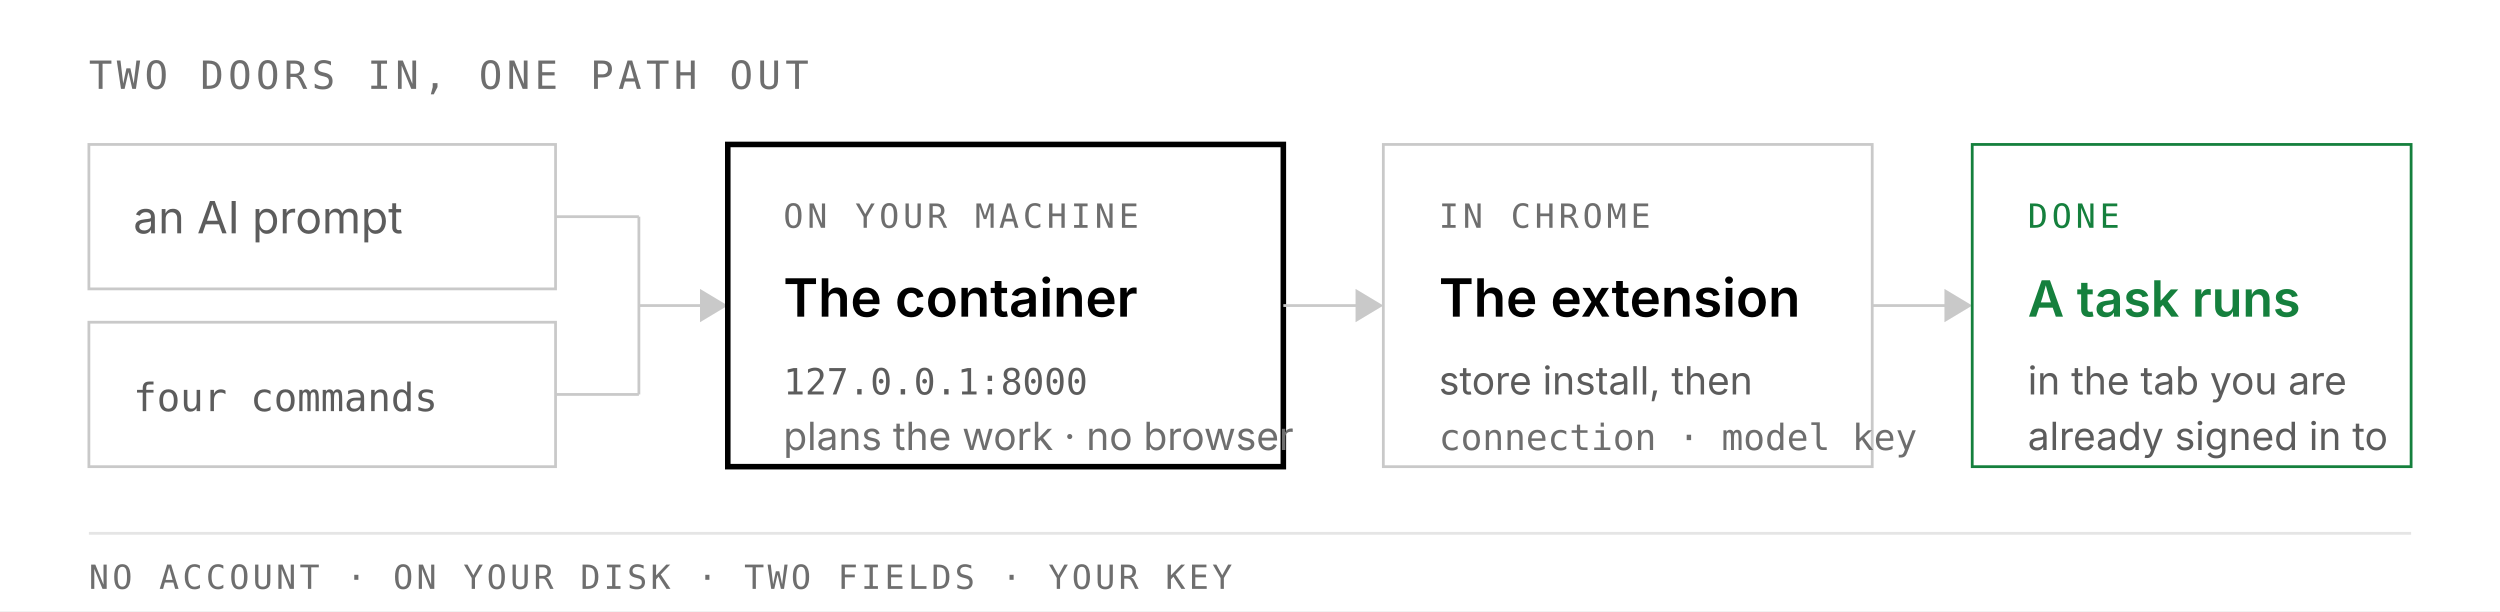
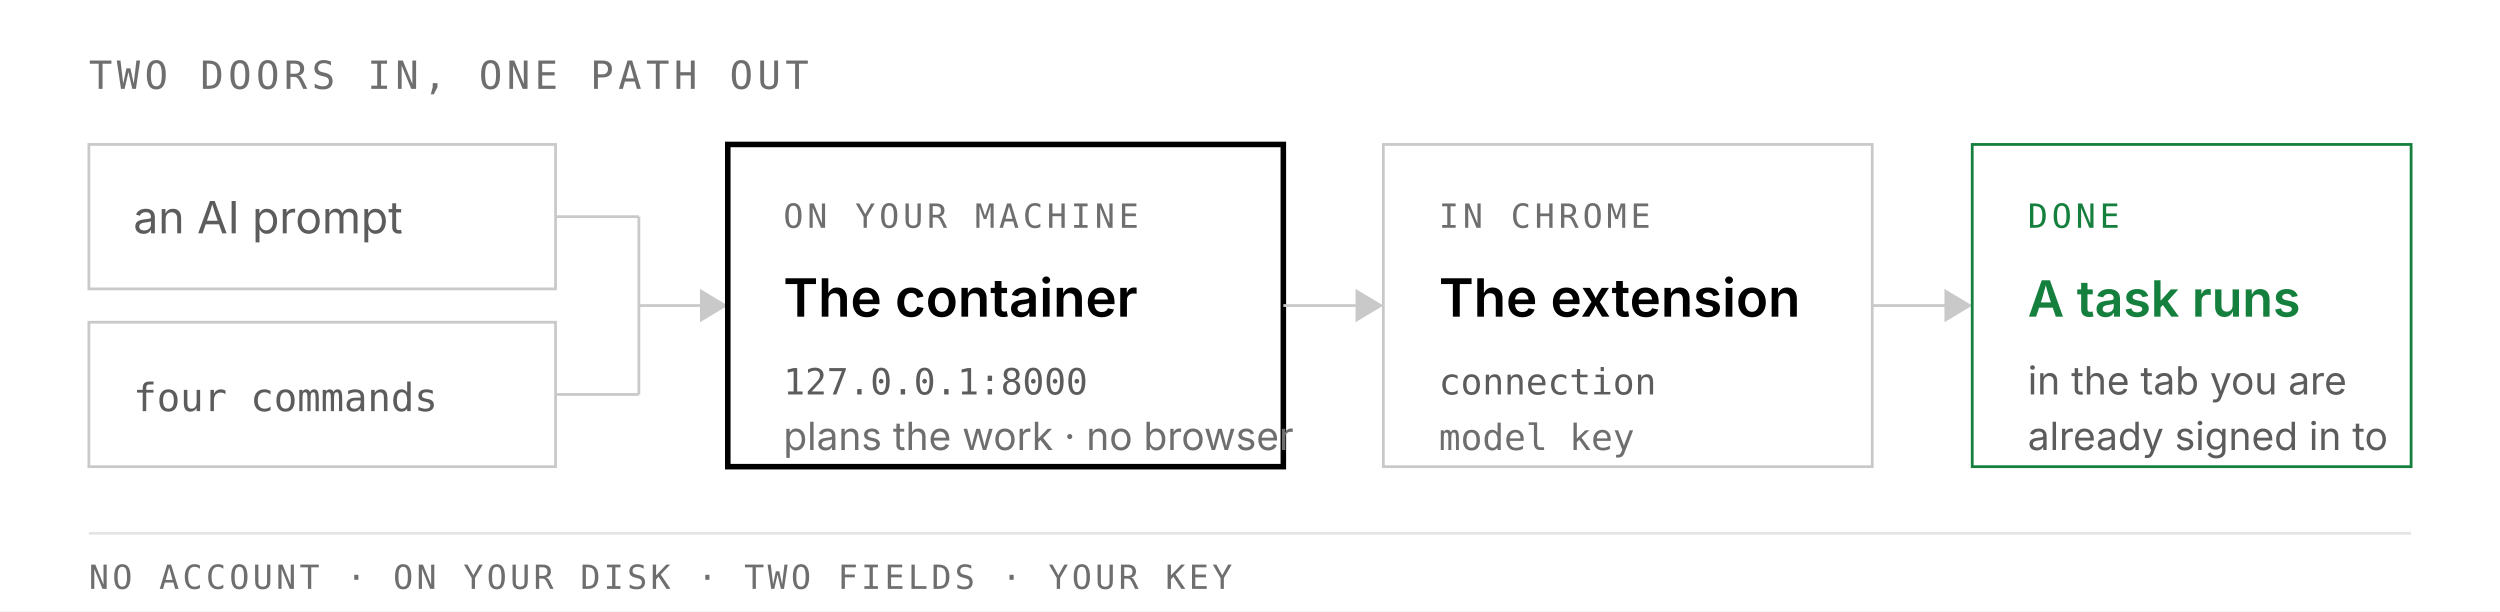
<svg xmlns="http://www.w3.org/2000/svg" viewBox="0 0 900 220" width="900" height="220" role="img" aria-labelledby="installTitle installDesc">
  <rect width="900" height="220" fill="#FFFFFF" />
  <text x="32" y="32" font-family="ui-monospace, Menlo, monospace" font-size="14" letter-spacing="1.6" fill="#6E6E6E">TWO DOORS IN, ONE PATH OUT</text>
  <g>
    <rect x="32" y="52" width="168" height="52" fill="#FFFFFF" stroke="#C9C9C9" />
    <text x="48" y="84" font-family="-apple-system, system-ui, sans-serif" font-size="16" fill="#5C5C5C">an AI prompt</text>
    <rect x="32" y="116" width="168" height="52" fill="#FFFFFF" stroke="#C9C9C9" />
    <text x="48" y="148" font-family="ui-monospace, Menlo, monospace" font-size="14" fill="#5C5C5C">four commands</text>
    <line x1="200" y1="78" x2="230" y2="78" stroke="#C9C9C9" />
    <line x1="200" y1="142" x2="230" y2="142" stroke="#C9C9C9" />
    <line x1="230" y1="78" x2="230" y2="142" stroke="#C9C9C9" />
    <line x1="230" y1="110" x2="256" y2="110" stroke="#C9C9C9" />
    <path d="M262 110 L252 104 L252 116 Z" fill="#C9C9C9" />
  </g>
  <g>
    <rect x="262" y="52" width="200" height="116" fill="#FFFFFF" stroke="#000000" stroke-width="2" />
    <text x="282" y="82" font-family="ui-monospace, Menlo, monospace" font-size="12" letter-spacing="1.4" fill="#6E6E6E">ON YOUR MACHINE</text>
    <text x="282" y="114" font-family="-apple-system, system-ui, sans-serif" font-size="19" font-weight="600" fill="#000000">The container</text>
    <text x="282" y="142" font-family="ui-monospace, Menlo, monospace" font-size="13" fill="#5C5C5C">127.0.0.1:8000</text>
    <text x="282" y="162" font-family="-apple-system, system-ui, sans-serif" font-size="14" fill="#6E6E6E">plans the work · no browser</text>
    <line x1="462" y1="110" x2="492" y2="110" stroke="#C9C9C9" />
    <path d="M498 110 L488 104 L488 116 Z" fill="#C9C9C9" />
  </g>
  <g>
    <rect x="498" y="52" width="176" height="116" fill="#FFFFFF" stroke="#C9C9C9" />
    <text x="518" y="82" font-family="ui-monospace, Menlo, monospace" font-size="12" letter-spacing="1.4" fill="#6E6E6E">IN CHROME</text>
    <text x="518" y="114" font-family="-apple-system, system-ui, sans-serif" font-size="19" font-weight="600" fill="#000000">The extension</text>
-     <text x="518" y="142" font-family="-apple-system, system-ui, sans-serif" font-size="14" fill="#5C5C5C">store install, then</text>
-     <text x="518" y="162" font-family="ui-monospace, Menlo, monospace" font-size="13" fill="#6E6E6E">connection · model key</text>
+     <text x="518" y="142" font-family="ui-monospace, Menlo, monospace" font-size="13" fill="#5C5C5C">connection</text>
+     <text x="518" y="162" font-family="ui-monospace, Menlo, monospace" font-size="13" fill="#6E6E6E">model key</text>
    <line x1="674" y1="110" x2="704" y2="110" stroke="#C9C9C9" />
    <path d="M710 110 L700 104 L700 116 Z" fill="#C9C9C9" />
  </g>
  <g>
    <rect x="710" y="52" width="158" height="116" fill="#FFFFFF" stroke="#15803D" />
    <text x="730" y="82" font-family="ui-monospace, Menlo, monospace" font-size="12" letter-spacing="1.4" fill="#15803D">DONE</text>
    <text x="730" y="114" font-family="-apple-system, system-ui, sans-serif" font-size="18" font-weight="600" fill="#15803D">A task runs</text>
    <text x="730" y="142" font-family="-apple-system, system-ui, sans-serif" font-size="14" fill="#5C5C5C">in the tab you are</text>
    <text x="730" y="162" font-family="-apple-system, system-ui, sans-serif" font-size="14" fill="#5C5C5C">already signed in to</text>
  </g>
  <line x1="32" y1="192" x2="868" y2="192" stroke="#E5E5E5" />
  <text x="32" y="212" font-family="ui-monospace, Menlo, monospace" font-size="12" letter-spacing="1.2" fill="#6E6E6E">NO ACCOUNT · ON YOUR DISK · TWO FIELDS · YOUR KEY</text>
</svg>
